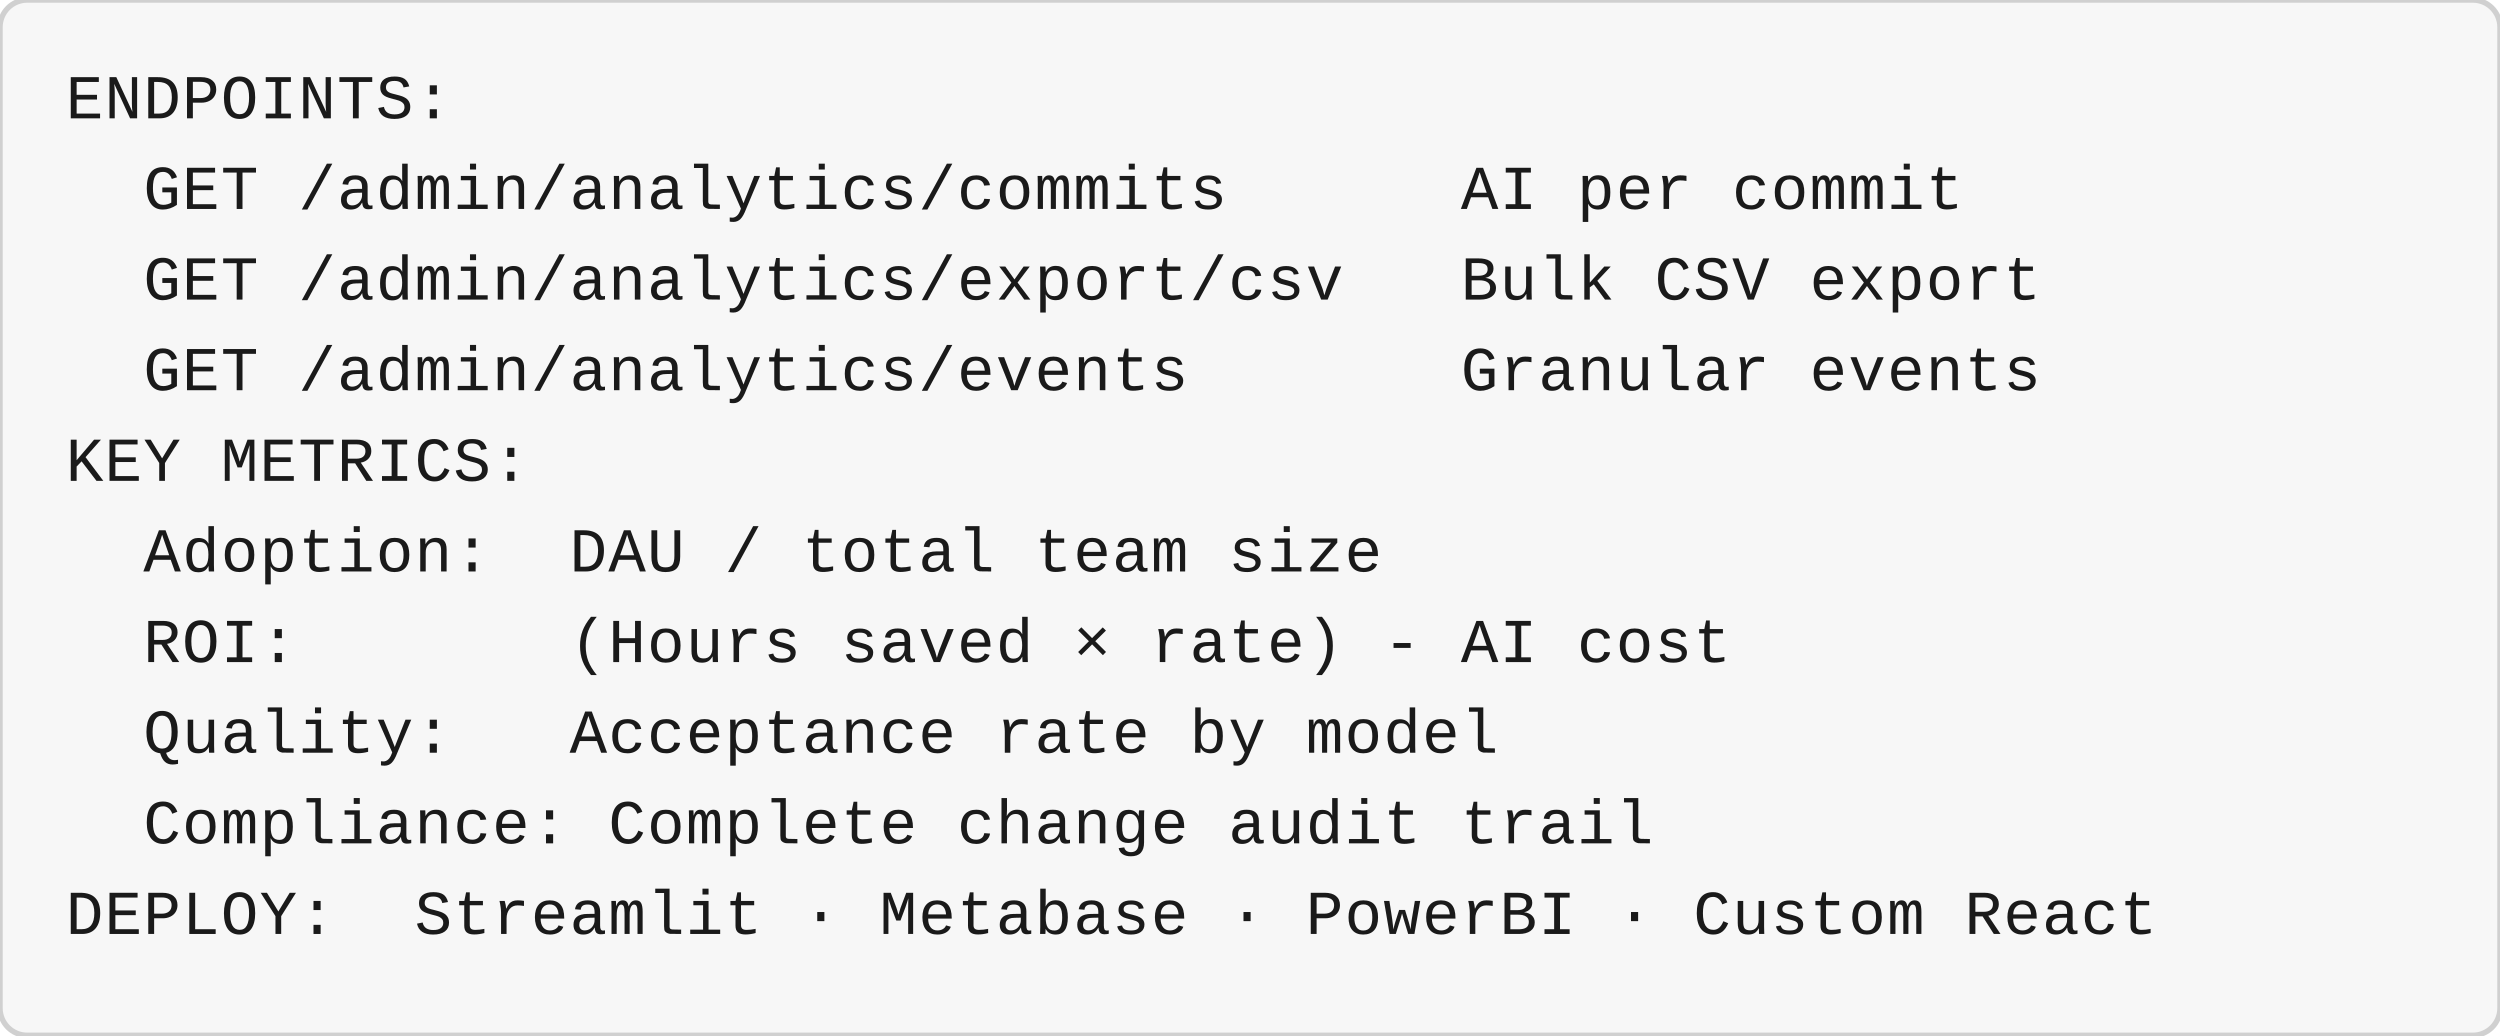
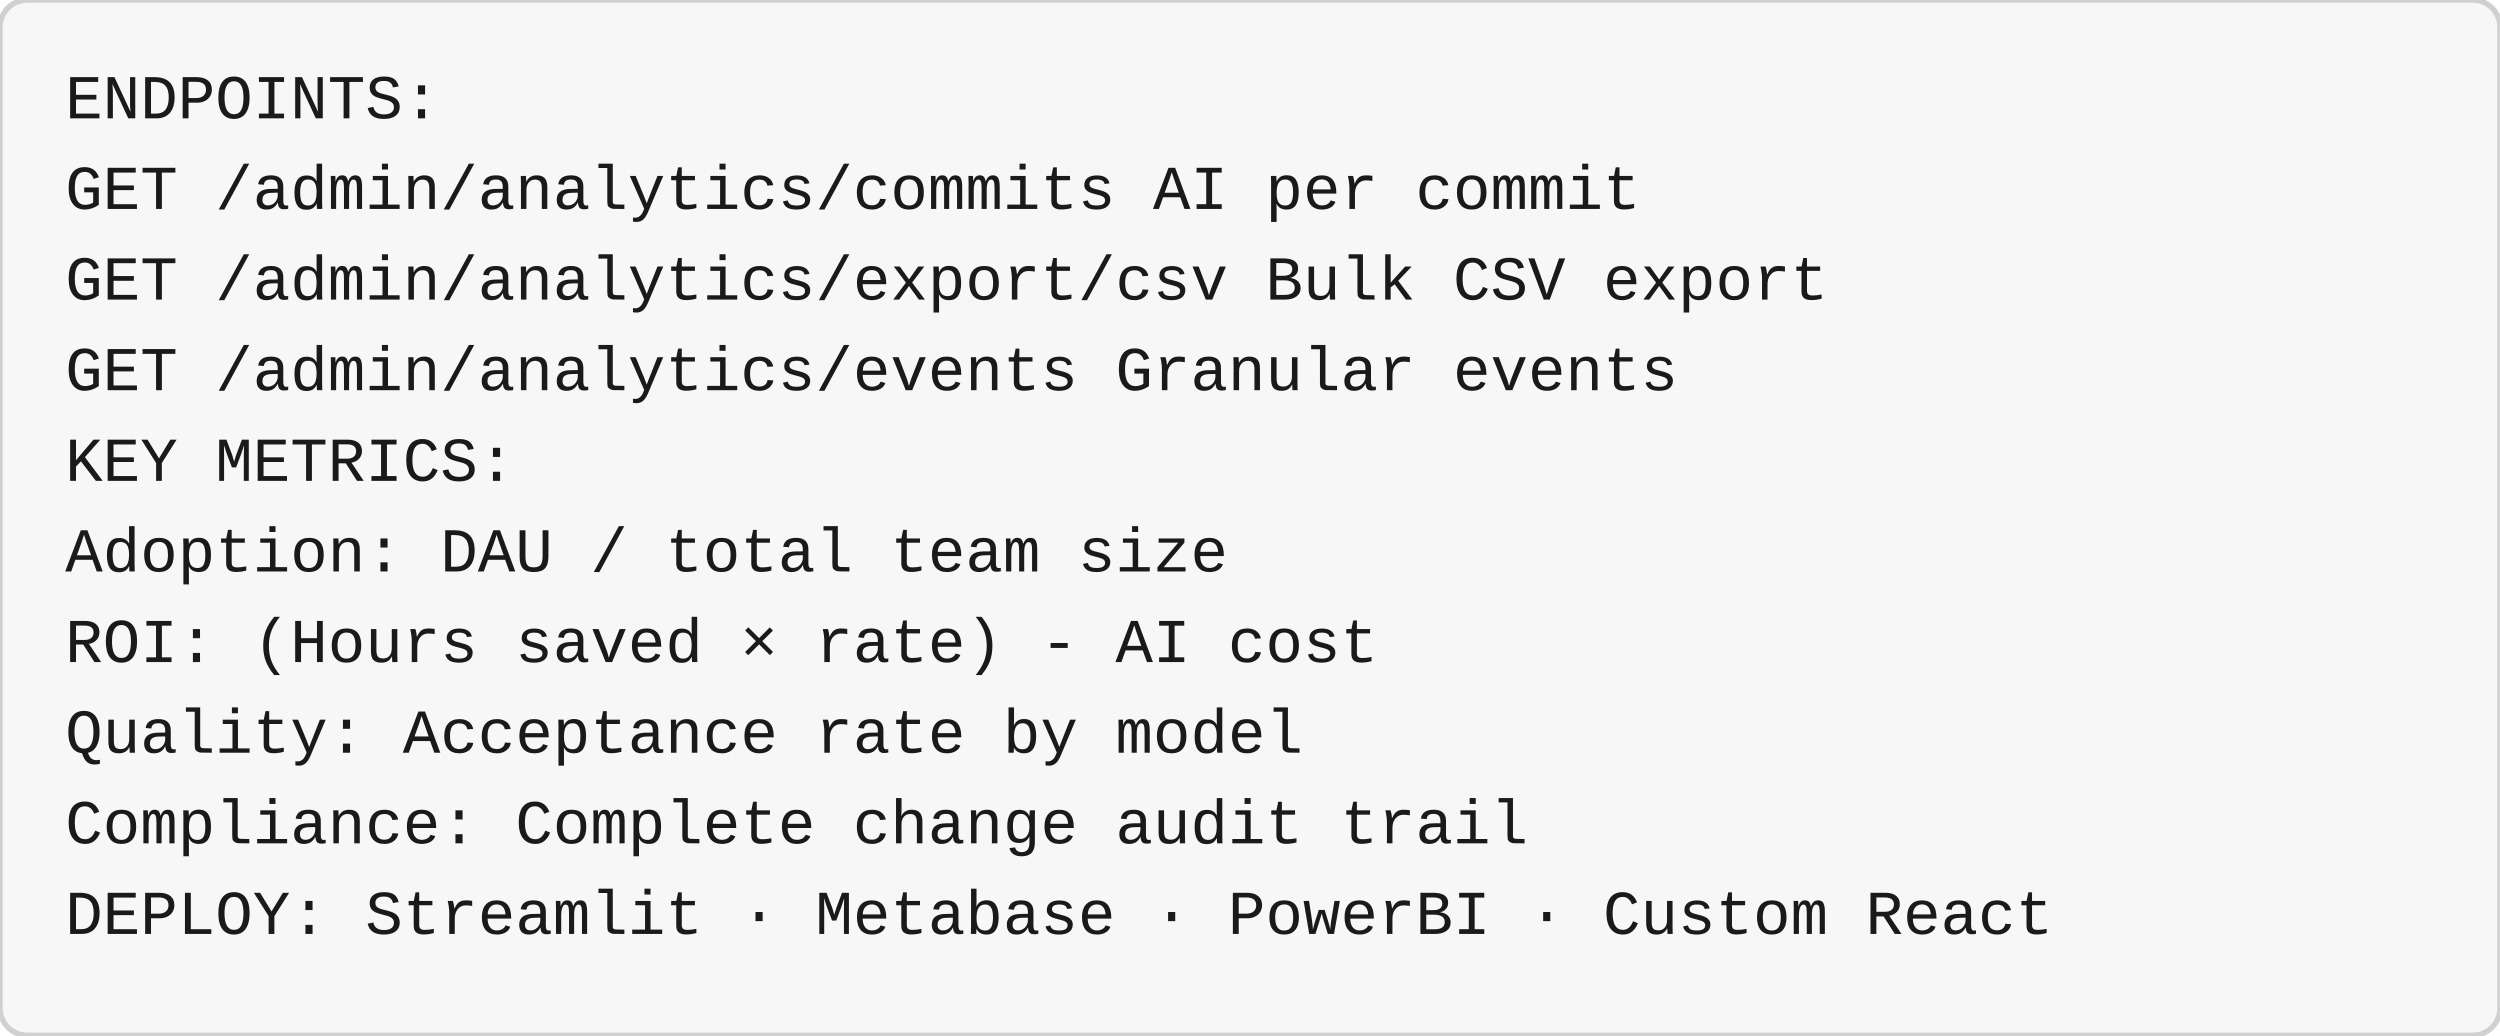
<svg xmlns="http://www.w3.org/2000/svg" viewBox="0 0 920 381" width="920" height="381">
  <rect width="920" height="381" rx="10" ry="10" fill="#f7f7f7" stroke="#d0d0d0" stroke-width="2" />
-   <text x="31.13" y="43.55" text-anchor="middle" font-family="Consolas, 'Courier New', monospace" font-size="23.00" fill="#1a1a1a">E</text>
-   <text x="45.39" y="43.55" text-anchor="middle" font-family="Consolas, 'Courier New', monospace" font-size="23.00" fill="#1a1a1a">N</text>
-   <text x="59.65" y="43.55" text-anchor="middle" font-family="Consolas, 'Courier New', monospace" font-size="23.00" fill="#1a1a1a">D</text>
-   <text x="73.91" y="43.55" text-anchor="middle" font-family="Consolas, 'Courier New', monospace" font-size="23.00" fill="#1a1a1a">P</text>
-   <text x="88.17" y="43.55" text-anchor="middle" font-family="Consolas, 'Courier New', monospace" font-size="23.00" fill="#1a1a1a">O</text>
-   <text x="102.43" y="43.55" text-anchor="middle" font-family="Consolas, 'Courier New', monospace" font-size="23.00" fill="#1a1a1a">I</text>
-   <text x="116.69" y="43.55" text-anchor="middle" font-family="Consolas, 'Courier New', monospace" font-size="23.00" fill="#1a1a1a">N</text>
-   <text x="130.95" y="43.55" text-anchor="middle" font-family="Consolas, 'Courier New', monospace" font-size="23.00" fill="#1a1a1a">T</text>
-   <text x="145.21" y="43.55" text-anchor="middle" font-family="Consolas, 'Courier New', monospace" font-size="23.00" fill="#1a1a1a">S</text>
-   <text x="159.47" y="43.55" text-anchor="middle" font-family="Consolas, 'Courier New', monospace" font-size="23.00" fill="#1a1a1a">:</text>
-   <text x="59.65" y="76.9" text-anchor="middle" font-family="Consolas, 'Courier New', monospace" font-size="23.00" fill="#1a1a1a">G</text>
-   <text x="73.91" y="76.9" text-anchor="middle" font-family="Consolas, 'Courier New', monospace" font-size="23.00" fill="#1a1a1a">E</text>
-   <text x="88.17" y="76.9" text-anchor="middle" font-family="Consolas, 'Courier New', monospace" font-size="23.00" fill="#1a1a1a">T</text>
-   <text x="116.69" y="76.9" text-anchor="middle" font-family="Consolas, 'Courier New', monospace" font-size="23.00" fill="#1a1a1a">/</text>
-   <text x="130.95" y="76.9" text-anchor="middle" font-family="Consolas, 'Courier New', monospace" font-size="23.00" fill="#1a1a1a">a</text>
-   <text x="145.21" y="76.9" text-anchor="middle" font-family="Consolas, 'Courier New', monospace" font-size="23.00" fill="#1a1a1a">d</text>
-   <text x="159.47" y="76.9" text-anchor="middle" font-family="Consolas, 'Courier New', monospace" font-size="23.00" fill="#1a1a1a">m</text>
-   <text x="173.73" y="76.9" text-anchor="middle" font-family="Consolas, 'Courier New', monospace" font-size="23.00" fill="#1a1a1a">i</text>
-   <text x="187.99" y="76.9" text-anchor="middle" font-family="Consolas, 'Courier New', monospace" font-size="23.00" fill="#1a1a1a">n</text>
-   <text x="202.25" y="76.9" text-anchor="middle" font-family="Consolas, 'Courier New', monospace" font-size="23.00" fill="#1a1a1a">/</text>
-   <text x="216.51" y="76.9" text-anchor="middle" font-family="Consolas, 'Courier New', monospace" font-size="23.00" fill="#1a1a1a">a</text>
-   <text x="230.77" y="76.9" text-anchor="middle" font-family="Consolas, 'Courier New', monospace" font-size="23.00" fill="#1a1a1a">n</text>
-   <text x="245.03" y="76.9" text-anchor="middle" font-family="Consolas, 'Courier New', monospace" font-size="23.00" fill="#1a1a1a">a</text>
-   <text x="259.29" y="76.9" text-anchor="middle" font-family="Consolas, 'Courier New', monospace" font-size="23.00" fill="#1a1a1a">l</text>
-   <text x="273.55" y="76.9" text-anchor="middle" font-family="Consolas, 'Courier New', monospace" font-size="23.00" fill="#1a1a1a">y</text>
-   <text x="287.81" y="76.9" text-anchor="middle" font-family="Consolas, 'Courier New', monospace" font-size="23.00" fill="#1a1a1a">t</text>
-   <text x="302.07" y="76.9" text-anchor="middle" font-family="Consolas, 'Courier New', monospace" font-size="23.00" fill="#1a1a1a">i</text>
-   <text x="316.33" y="76.9" text-anchor="middle" font-family="Consolas, 'Courier New', monospace" font-size="23.00" fill="#1a1a1a">c</text>
-   <text x="330.59" y="76.9" text-anchor="middle" font-family="Consolas, 'Courier New', monospace" font-size="23.00" fill="#1a1a1a">s</text>
-   <text x="344.85" y="76.9" text-anchor="middle" font-family="Consolas, 'Courier New', monospace" font-size="23.00" fill="#1a1a1a">/</text>
-   <text x="359.11" y="76.9" text-anchor="middle" font-family="Consolas, 'Courier New', monospace" font-size="23.00" fill="#1a1a1a">c</text>
-   <text x="373.37" y="76.9" text-anchor="middle" font-family="Consolas, 'Courier New', monospace" font-size="23.00" fill="#1a1a1a">o</text>
-   <text x="387.63" y="76.9" text-anchor="middle" font-family="Consolas, 'Courier New', monospace" font-size="23.00" fill="#1a1a1a">m</text>
-   <text x="401.89" y="76.9" text-anchor="middle" font-family="Consolas, 'Courier New', monospace" font-size="23.00" fill="#1a1a1a">m</text>
-   <text x="416.15" y="76.9" text-anchor="middle" font-family="Consolas, 'Courier New', monospace" font-size="23.00" fill="#1a1a1a">i</text>
-   <text x="430.41" y="76.9" text-anchor="middle" font-family="Consolas, 'Courier New', monospace" font-size="23.00" fill="#1a1a1a">t</text>
-   <text x="444.67" y="76.9" text-anchor="middle" font-family="Consolas, 'Courier New', monospace" font-size="23.00" fill="#1a1a1a">s</text>
-   <text x="544.49" y="76.9" text-anchor="middle" font-family="Consolas, 'Courier New', monospace" font-size="23.00" fill="#1a1a1a">A</text>
-   <text x="558.75" y="76.9" text-anchor="middle" font-family="Consolas, 'Courier New', monospace" font-size="23.00" fill="#1a1a1a">I</text>
-   <text x="587.27" y="76.9" text-anchor="middle" font-family="Consolas, 'Courier New', monospace" font-size="23.00" fill="#1a1a1a">p</text>
-   <text x="601.53" y="76.9" text-anchor="middle" font-family="Consolas, 'Courier New', monospace" font-size="23.00" fill="#1a1a1a">e</text>
-   <text x="615.79" y="76.9" text-anchor="middle" font-family="Consolas, 'Courier New', monospace" font-size="23.00" fill="#1a1a1a">r</text>
-   <text x="644.31" y="76.9" text-anchor="middle" font-family="Consolas, 'Courier New', monospace" font-size="23.00" fill="#1a1a1a">c</text>
-   <text x="658.57" y="76.9" text-anchor="middle" font-family="Consolas, 'Courier New', monospace" font-size="23.00" fill="#1a1a1a">o</text>
-   <text x="672.83" y="76.9" text-anchor="middle" font-family="Consolas, 'Courier New', monospace" font-size="23.00" fill="#1a1a1a">m</text>
-   <text x="687.09" y="76.9" text-anchor="middle" font-family="Consolas, 'Courier New', monospace" font-size="23.00" fill="#1a1a1a">m</text>
-   <text x="701.35" y="76.9" text-anchor="middle" font-family="Consolas, 'Courier New', monospace" font-size="23.00" fill="#1a1a1a">i</text>
-   <text x="715.61" y="76.9" text-anchor="middle" font-family="Consolas, 'Courier New', monospace" font-size="23.00" fill="#1a1a1a">t</text>
-   <text x="59.65" y="110.25" text-anchor="middle" font-family="Consolas, 'Courier New', monospace" font-size="23.00" fill="#1a1a1a">G</text>
-   <text x="73.91" y="110.25" text-anchor="middle" font-family="Consolas, 'Courier New', monospace" font-size="23.00" fill="#1a1a1a">E</text>
-   <text x="88.17" y="110.25" text-anchor="middle" font-family="Consolas, 'Courier New', monospace" font-size="23.00" fill="#1a1a1a">T</text>
-   <text x="116.69" y="110.25" text-anchor="middle" font-family="Consolas, 'Courier New', monospace" font-size="23.00" fill="#1a1a1a">/</text>
-   <text x="130.95" y="110.25" text-anchor="middle" font-family="Consolas, 'Courier New', monospace" font-size="23.00" fill="#1a1a1a">a</text>
-   <text x="145.21" y="110.25" text-anchor="middle" font-family="Consolas, 'Courier New', monospace" font-size="23.00" fill="#1a1a1a">d</text>
-   <text x="159.47" y="110.25" text-anchor="middle" font-family="Consolas, 'Courier New', monospace" font-size="23.00" fill="#1a1a1a">m</text>
-   <text x="173.73" y="110.25" text-anchor="middle" font-family="Consolas, 'Courier New', monospace" font-size="23.00" fill="#1a1a1a">i</text>
-   <text x="187.99" y="110.25" text-anchor="middle" font-family="Consolas, 'Courier New', monospace" font-size="23.00" fill="#1a1a1a">n</text>
-   <text x="202.25" y="110.25" text-anchor="middle" font-family="Consolas, 'Courier New', monospace" font-size="23.00" fill="#1a1a1a">/</text>
-   <text x="216.51" y="110.25" text-anchor="middle" font-family="Consolas, 'Courier New', monospace" font-size="23.00" fill="#1a1a1a">a</text>
-   <text x="230.77" y="110.25" text-anchor="middle" font-family="Consolas, 'Courier New', monospace" font-size="23.00" fill="#1a1a1a">n</text>
-   <text x="245.03" y="110.25" text-anchor="middle" font-family="Consolas, 'Courier New', monospace" font-size="23.00" fill="#1a1a1a">a</text>
-   <text x="259.29" y="110.25" text-anchor="middle" font-family="Consolas, 'Courier New', monospace" font-size="23.00" fill="#1a1a1a">l</text>
-   <text x="273.55" y="110.25" text-anchor="middle" font-family="Consolas, 'Courier New', monospace" font-size="23.00" fill="#1a1a1a">y</text>
-   <text x="287.81" y="110.25" text-anchor="middle" font-family="Consolas, 'Courier New', monospace" font-size="23.00" fill="#1a1a1a">t</text>
-   <text x="302.07" y="110.25" text-anchor="middle" font-family="Consolas, 'Courier New', monospace" font-size="23.00" fill="#1a1a1a">i</text>
-   <text x="316.33" y="110.25" text-anchor="middle" font-family="Consolas, 'Courier New', monospace" font-size="23.00" fill="#1a1a1a">c</text>
-   <text x="330.59" y="110.25" text-anchor="middle" font-family="Consolas, 'Courier New', monospace" font-size="23.00" fill="#1a1a1a">s</text>
-   <text x="344.85" y="110.25" text-anchor="middle" font-family="Consolas, 'Courier New', monospace" font-size="23.00" fill="#1a1a1a">/</text>
-   <text x="359.11" y="110.25" text-anchor="middle" font-family="Consolas, 'Courier New', monospace" font-size="23.00" fill="#1a1a1a">e</text>
-   <text x="373.37" y="110.25" text-anchor="middle" font-family="Consolas, 'Courier New', monospace" font-size="23.00" fill="#1a1a1a">x</text>
-   <text x="387.63" y="110.25" text-anchor="middle" font-family="Consolas, 'Courier New', monospace" font-size="23.00" fill="#1a1a1a">p</text>
-   <text x="401.89" y="110.25" text-anchor="middle" font-family="Consolas, 'Courier New', monospace" font-size="23.00" fill="#1a1a1a">o</text>
-   <text x="416.15" y="110.25" text-anchor="middle" font-family="Consolas, 'Courier New', monospace" font-size="23.00" fill="#1a1a1a">r</text>
-   <text x="430.41" y="110.25" text-anchor="middle" font-family="Consolas, 'Courier New', monospace" font-size="23.00" fill="#1a1a1a">t</text>
-   <text x="444.67" y="110.25" text-anchor="middle" font-family="Consolas, 'Courier New', monospace" font-size="23.00" fill="#1a1a1a">/</text>
-   <text x="458.93" y="110.25" text-anchor="middle" font-family="Consolas, 'Courier New', monospace" font-size="23.00" fill="#1a1a1a">c</text>
-   <text x="473.19" y="110.25" text-anchor="middle" font-family="Consolas, 'Courier New', monospace" font-size="23.00" fill="#1a1a1a">s</text>
-   <text x="487.45" y="110.25" text-anchor="middle" font-family="Consolas, 'Courier New', monospace" font-size="23.00" fill="#1a1a1a">v</text>
-   <text x="544.49" y="110.25" text-anchor="middle" font-family="Consolas, 'Courier New', monospace" font-size="23.00" fill="#1a1a1a">B</text>
-   <text x="558.75" y="110.25" text-anchor="middle" font-family="Consolas, 'Courier New', monospace" font-size="23.00" fill="#1a1a1a">u</text>
-   <text x="573.01" y="110.25" text-anchor="middle" font-family="Consolas, 'Courier New', monospace" font-size="23.00" fill="#1a1a1a">l</text>
-   <text x="587.27" y="110.25" text-anchor="middle" font-family="Consolas, 'Courier New', monospace" font-size="23.00" fill="#1a1a1a">k</text>
-   <text x="615.79" y="110.25" text-anchor="middle" font-family="Consolas, 'Courier New', monospace" font-size="23.00" fill="#1a1a1a">C</text>
-   <text x="630.05" y="110.25" text-anchor="middle" font-family="Consolas, 'Courier New', monospace" font-size="23.00" fill="#1a1a1a">S</text>
-   <text x="644.31" y="110.25" text-anchor="middle" font-family="Consolas, 'Courier New', monospace" font-size="23.00" fill="#1a1a1a">V</text>
-   <text x="672.83" y="110.25" text-anchor="middle" font-family="Consolas, 'Courier New', monospace" font-size="23.00" fill="#1a1a1a">e</text>
-   <text x="687.09" y="110.25" text-anchor="middle" font-family="Consolas, 'Courier New', monospace" font-size="23.00" fill="#1a1a1a">x</text>
-   <text x="701.35" y="110.25" text-anchor="middle" font-family="Consolas, 'Courier New', monospace" font-size="23.00" fill="#1a1a1a">p</text>
-   <text x="715.61" y="110.25" text-anchor="middle" font-family="Consolas, 'Courier New', monospace" font-size="23.00" fill="#1a1a1a">o</text>
-   <text x="729.87" y="110.25" text-anchor="middle" font-family="Consolas, 'Courier New', monospace" font-size="23.00" fill="#1a1a1a">r</text>
-   <text x="744.13" y="110.25" text-anchor="middle" font-family="Consolas, 'Courier New', monospace" font-size="23.00" fill="#1a1a1a">t</text>
-   <text x="59.65" y="143.6" text-anchor="middle" font-family="Consolas, 'Courier New', monospace" font-size="23.00" fill="#1a1a1a">G</text>
-   <text x="73.91" y="143.6" text-anchor="middle" font-family="Consolas, 'Courier New', monospace" font-size="23.00" fill="#1a1a1a">E</text>
-   <text x="88.17" y="143.6" text-anchor="middle" font-family="Consolas, 'Courier New', monospace" font-size="23.00" fill="#1a1a1a">T</text>
-   <text x="116.69" y="143.6" text-anchor="middle" font-family="Consolas, 'Courier New', monospace" font-size="23.00" fill="#1a1a1a">/</text>
-   <text x="130.95" y="143.6" text-anchor="middle" font-family="Consolas, 'Courier New', monospace" font-size="23.00" fill="#1a1a1a">a</text>
-   <text x="145.21" y="143.6" text-anchor="middle" font-family="Consolas, 'Courier New', monospace" font-size="23.00" fill="#1a1a1a">d</text>
-   <text x="159.47" y="143.6" text-anchor="middle" font-family="Consolas, 'Courier New', monospace" font-size="23.00" fill="#1a1a1a">m</text>
-   <text x="173.73" y="143.6" text-anchor="middle" font-family="Consolas, 'Courier New', monospace" font-size="23.00" fill="#1a1a1a">i</text>
-   <text x="187.99" y="143.6" text-anchor="middle" font-family="Consolas, 'Courier New', monospace" font-size="23.00" fill="#1a1a1a">n</text>
-   <text x="202.25" y="143.6" text-anchor="middle" font-family="Consolas, 'Courier New', monospace" font-size="23.00" fill="#1a1a1a">/</text>
-   <text x="216.51" y="143.6" text-anchor="middle" font-family="Consolas, 'Courier New', monospace" font-size="23.00" fill="#1a1a1a">a</text>
-   <text x="230.77" y="143.6" text-anchor="middle" font-family="Consolas, 'Courier New', monospace" font-size="23.00" fill="#1a1a1a">n</text>
-   <text x="245.03" y="143.6" text-anchor="middle" font-family="Consolas, 'Courier New', monospace" font-size="23.00" fill="#1a1a1a">a</text>
-   <text x="259.29" y="143.6" text-anchor="middle" font-family="Consolas, 'Courier New', monospace" font-size="23.00" fill="#1a1a1a">l</text>
-   <text x="273.55" y="143.6" text-anchor="middle" font-family="Consolas, 'Courier New', monospace" font-size="23.00" fill="#1a1a1a">y</text>
-   <text x="287.81" y="143.6" text-anchor="middle" font-family="Consolas, 'Courier New', monospace" font-size="23.00" fill="#1a1a1a">t</text>
-   <text x="302.07" y="143.6" text-anchor="middle" font-family="Consolas, 'Courier New', monospace" font-size="23.00" fill="#1a1a1a">i</text>
-   <text x="316.33" y="143.6" text-anchor="middle" font-family="Consolas, 'Courier New', monospace" font-size="23.00" fill="#1a1a1a">c</text>
-   <text x="330.59" y="143.6" text-anchor="middle" font-family="Consolas, 'Courier New', monospace" font-size="23.00" fill="#1a1a1a">s</text>
-   <text x="344.85" y="143.6" text-anchor="middle" font-family="Consolas, 'Courier New', monospace" font-size="23.00" fill="#1a1a1a">/</text>
-   <text x="359.11" y="143.6" text-anchor="middle" font-family="Consolas, 'Courier New', monospace" font-size="23.00" fill="#1a1a1a">e</text>
-   <text x="373.37" y="143.6" text-anchor="middle" font-family="Consolas, 'Courier New', monospace" font-size="23.00" fill="#1a1a1a">v</text>
-   <text x="387.63" y="143.6" text-anchor="middle" font-family="Consolas, 'Courier New', monospace" font-size="23.00" fill="#1a1a1a">e</text>
-   <text x="401.89" y="143.6" text-anchor="middle" font-family="Consolas, 'Courier New', monospace" font-size="23.00" fill="#1a1a1a">n</text>
-   <text x="416.15" y="143.6" text-anchor="middle" font-family="Consolas, 'Courier New', monospace" font-size="23.00" fill="#1a1a1a">t</text>
-   <text x="430.41" y="143.6" text-anchor="middle" font-family="Consolas, 'Courier New', monospace" font-size="23.00" fill="#1a1a1a">s</text>
-   <text x="544.49" y="143.6" text-anchor="middle" font-family="Consolas, 'Courier New', monospace" font-size="23.00" fill="#1a1a1a">G</text>
-   <text x="558.75" y="143.6" text-anchor="middle" font-family="Consolas, 'Courier New', monospace" font-size="23.00" fill="#1a1a1a">r</text>
-   <text x="573.01" y="143.6" text-anchor="middle" font-family="Consolas, 'Courier New', monospace" font-size="23.00" fill="#1a1a1a">a</text>
-   <text x="587.27" y="143.6" text-anchor="middle" font-family="Consolas, 'Courier New', monospace" font-size="23.00" fill="#1a1a1a">n</text>
-   <text x="601.53" y="143.6" text-anchor="middle" font-family="Consolas, 'Courier New', monospace" font-size="23.00" fill="#1a1a1a">u</text>
-   <text x="615.79" y="143.6" text-anchor="middle" font-family="Consolas, 'Courier New', monospace" font-size="23.00" fill="#1a1a1a">l</text>
-   <text x="630.05" y="143.6" text-anchor="middle" font-family="Consolas, 'Courier New', monospace" font-size="23.00" fill="#1a1a1a">a</text>
-   <text x="644.31" y="143.6" text-anchor="middle" font-family="Consolas, 'Courier New', monospace" font-size="23.00" fill="#1a1a1a">r</text>
-   <text x="672.83" y="143.6" text-anchor="middle" font-family="Consolas, 'Courier New', monospace" font-size="23.00" fill="#1a1a1a">e</text>
-   <text x="687.09" y="143.6" text-anchor="middle" font-family="Consolas, 'Courier New', monospace" font-size="23.00" fill="#1a1a1a">v</text>
-   <text x="701.35" y="143.6" text-anchor="middle" font-family="Consolas, 'Courier New', monospace" font-size="23.00" fill="#1a1a1a">e</text>
-   <text x="715.61" y="143.6" text-anchor="middle" font-family="Consolas, 'Courier New', monospace" font-size="23.00" fill="#1a1a1a">n</text>
-   <text x="729.87" y="143.6" text-anchor="middle" font-family="Consolas, 'Courier New', monospace" font-size="23.00" fill="#1a1a1a">t</text>
-   <text x="744.13" y="143.6" text-anchor="middle" font-family="Consolas, 'Courier New', monospace" font-size="23.00" fill="#1a1a1a">s</text>
-   <text x="31.13" y="176.95" text-anchor="middle" font-family="Consolas, 'Courier New', monospace" font-size="23.00" fill="#1a1a1a">K</text>
-   <text x="45.39" y="176.95" text-anchor="middle" font-family="Consolas, 'Courier New', monospace" font-size="23.00" fill="#1a1a1a">E</text>
-   <text x="59.65" y="176.95" text-anchor="middle" font-family="Consolas, 'Courier New', monospace" font-size="23.00" fill="#1a1a1a">Y</text>
-   <text x="88.17" y="176.95" text-anchor="middle" font-family="Consolas, 'Courier New', monospace" font-size="23.00" fill="#1a1a1a">M</text>
-   <text x="102.43" y="176.95" text-anchor="middle" font-family="Consolas, 'Courier New', monospace" font-size="23.00" fill="#1a1a1a">E</text>
-   <text x="116.69" y="176.95" text-anchor="middle" font-family="Consolas, 'Courier New', monospace" font-size="23.00" fill="#1a1a1a">T</text>
-   <text x="130.95" y="176.95" text-anchor="middle" font-family="Consolas, 'Courier New', monospace" font-size="23.00" fill="#1a1a1a">R</text>
-   <text x="145.21" y="176.95" text-anchor="middle" font-family="Consolas, 'Courier New', monospace" font-size="23.00" fill="#1a1a1a">I</text>
-   <text x="159.47" y="176.95" text-anchor="middle" font-family="Consolas, 'Courier New', monospace" font-size="23.00" fill="#1a1a1a">C</text>
-   <text x="173.73" y="176.95" text-anchor="middle" font-family="Consolas, 'Courier New', monospace" font-size="23.00" fill="#1a1a1a">S</text>
-   <text x="187.99" y="176.95" text-anchor="middle" font-family="Consolas, 'Courier New', monospace" font-size="23.00" fill="#1a1a1a">:</text>
-   <text x="59.65" y="210.3" text-anchor="middle" font-family="Consolas, 'Courier New', monospace" font-size="23.00" fill="#1a1a1a">A</text>
-   <text x="73.91" y="210.3" text-anchor="middle" font-family="Consolas, 'Courier New', monospace" font-size="23.00" fill="#1a1a1a">d</text>
-   <text x="88.17" y="210.3" text-anchor="middle" font-family="Consolas, 'Courier New', monospace" font-size="23.00" fill="#1a1a1a">o</text>
-   <text x="102.43" y="210.3" text-anchor="middle" font-family="Consolas, 'Courier New', monospace" font-size="23.00" fill="#1a1a1a">p</text>
-   <text x="116.69" y="210.3" text-anchor="middle" font-family="Consolas, 'Courier New', monospace" font-size="23.00" fill="#1a1a1a">t</text>
-   <text x="130.95" y="210.3" text-anchor="middle" font-family="Consolas, 'Courier New', monospace" font-size="23.00" fill="#1a1a1a">i</text>
-   <text x="145.21" y="210.3" text-anchor="middle" font-family="Consolas, 'Courier New', monospace" font-size="23.00" fill="#1a1a1a">o</text>
-   <text x="159.47" y="210.3" text-anchor="middle" font-family="Consolas, 'Courier New', monospace" font-size="23.00" fill="#1a1a1a">n</text>
-   <text x="173.73" y="210.3" text-anchor="middle" font-family="Consolas, 'Courier New', monospace" font-size="23.00" fill="#1a1a1a">:</text>
-   <text x="216.51" y="210.3" text-anchor="middle" font-family="Consolas, 'Courier New', monospace" font-size="23.00" fill="#1a1a1a">D</text>
-   <text x="230.77" y="210.3" text-anchor="middle" font-family="Consolas, 'Courier New', monospace" font-size="23.00" fill="#1a1a1a">A</text>
-   <text x="245.03" y="210.3" text-anchor="middle" font-family="Consolas, 'Courier New', monospace" font-size="23.00" fill="#1a1a1a">U</text>
-   <text x="273.55" y="210.3" text-anchor="middle" font-family="Consolas, 'Courier New', monospace" font-size="23.00" fill="#1a1a1a">/</text>
-   <text x="302.07" y="210.3" text-anchor="middle" font-family="Consolas, 'Courier New', monospace" font-size="23.00" fill="#1a1a1a">t</text>
-   <text x="316.33" y="210.3" text-anchor="middle" font-family="Consolas, 'Courier New', monospace" font-size="23.00" fill="#1a1a1a">o</text>
-   <text x="330.59" y="210.3" text-anchor="middle" font-family="Consolas, 'Courier New', monospace" font-size="23.00" fill="#1a1a1a">t</text>
-   <text x="344.85" y="210.3" text-anchor="middle" font-family="Consolas, 'Courier New', monospace" font-size="23.00" fill="#1a1a1a">a</text>
-   <text x="359.11" y="210.3" text-anchor="middle" font-family="Consolas, 'Courier New', monospace" font-size="23.00" fill="#1a1a1a">l</text>
-   <text x="387.63" y="210.3" text-anchor="middle" font-family="Consolas, 'Courier New', monospace" font-size="23.00" fill="#1a1a1a">t</text>
-   <text x="401.89" y="210.3" text-anchor="middle" font-family="Consolas, 'Courier New', monospace" font-size="23.00" fill="#1a1a1a">e</text>
-   <text x="416.15" y="210.3" text-anchor="middle" font-family="Consolas, 'Courier New', monospace" font-size="23.00" fill="#1a1a1a">a</text>
-   <text x="430.41" y="210.3" text-anchor="middle" font-family="Consolas, 'Courier New', monospace" font-size="23.00" fill="#1a1a1a">m</text>
-   <text x="458.93" y="210.3" text-anchor="middle" font-family="Consolas, 'Courier New', monospace" font-size="23.00" fill="#1a1a1a">s</text>
-   <text x="473.19" y="210.3" text-anchor="middle" font-family="Consolas, 'Courier New', monospace" font-size="23.00" fill="#1a1a1a">i</text>
-   <text x="487.45" y="210.3" text-anchor="middle" font-family="Consolas, 'Courier New', monospace" font-size="23.00" fill="#1a1a1a">z</text>
-   <text x="501.71" y="210.3" text-anchor="middle" font-family="Consolas, 'Courier New', monospace" font-size="23.00" fill="#1a1a1a">e</text>
-   <text x="59.65" y="243.65" text-anchor="middle" font-family="Consolas, 'Courier New', monospace" font-size="23.00" fill="#1a1a1a">R</text>
-   <text x="73.91" y="243.65" text-anchor="middle" font-family="Consolas, 'Courier New', monospace" font-size="23.00" fill="#1a1a1a">O</text>
-   <text x="88.17" y="243.65" text-anchor="middle" font-family="Consolas, 'Courier New', monospace" font-size="23.00" fill="#1a1a1a">I</text>
-   <text x="102.43" y="243.65" text-anchor="middle" font-family="Consolas, 'Courier New', monospace" font-size="23.00" fill="#1a1a1a">:</text>
-   <text x="216.51" y="243.65" text-anchor="middle" font-family="Consolas, 'Courier New', monospace" font-size="23.00" fill="#1a1a1a">(</text>
-   <text x="230.77" y="243.65" text-anchor="middle" font-family="Consolas, 'Courier New', monospace" font-size="23.00" fill="#1a1a1a">H</text>
-   <text x="245.03" y="243.65" text-anchor="middle" font-family="Consolas, 'Courier New', monospace" font-size="23.00" fill="#1a1a1a">o</text>
-   <text x="259.29" y="243.65" text-anchor="middle" font-family="Consolas, 'Courier New', monospace" font-size="23.00" fill="#1a1a1a">u</text>
-   <text x="273.55" y="243.65" text-anchor="middle" font-family="Consolas, 'Courier New', monospace" font-size="23.00" fill="#1a1a1a">r</text>
-   <text x="287.81" y="243.65" text-anchor="middle" font-family="Consolas, 'Courier New', monospace" font-size="23.00" fill="#1a1a1a">s</text>
-   <text x="316.33" y="243.65" text-anchor="middle" font-family="Consolas, 'Courier New', monospace" font-size="23.00" fill="#1a1a1a">s</text>
-   <text x="330.59" y="243.65" text-anchor="middle" font-family="Consolas, 'Courier New', monospace" font-size="23.00" fill="#1a1a1a">a</text>
-   <text x="344.85" y="243.65" text-anchor="middle" font-family="Consolas, 'Courier New', monospace" font-size="23.00" fill="#1a1a1a">v</text>
-   <text x="359.11" y="243.65" text-anchor="middle" font-family="Consolas, 'Courier New', monospace" font-size="23.00" fill="#1a1a1a">e</text>
-   <text x="373.37" y="243.65" text-anchor="middle" font-family="Consolas, 'Courier New', monospace" font-size="23.00" fill="#1a1a1a">d</text>
-   <text x="401.89" y="243.65" text-anchor="middle" font-family="Consolas, 'Courier New', monospace" font-size="23.00" fill="#1a1a1a">×</text>
-   <text x="430.41" y="243.65" text-anchor="middle" font-family="Consolas, 'Courier New', monospace" font-size="23.00" fill="#1a1a1a">r</text>
-   <text x="444.67" y="243.65" text-anchor="middle" font-family="Consolas, 'Courier New', monospace" font-size="23.00" fill="#1a1a1a">a</text>
-   <text x="458.93" y="243.65" text-anchor="middle" font-family="Consolas, 'Courier New', monospace" font-size="23.00" fill="#1a1a1a">t</text>
-   <text x="473.19" y="243.65" text-anchor="middle" font-family="Consolas, 'Courier New', monospace" font-size="23.00" fill="#1a1a1a">e</text>
-   <text x="487.45" y="243.65" text-anchor="middle" font-family="Consolas, 'Courier New', monospace" font-size="23.00" fill="#1a1a1a">)</text>
-   <text x="515.97" y="243.65" text-anchor="middle" font-family="Consolas, 'Courier New', monospace" font-size="23.00" fill="#1a1a1a">-</text>
-   <text x="544.49" y="243.65" text-anchor="middle" font-family="Consolas, 'Courier New', monospace" font-size="23.00" fill="#1a1a1a">A</text>
-   <text x="558.75" y="243.65" text-anchor="middle" font-family="Consolas, 'Courier New', monospace" font-size="23.00" fill="#1a1a1a">I</text>
-   <text x="587.27" y="243.65" text-anchor="middle" font-family="Consolas, 'Courier New', monospace" font-size="23.00" fill="#1a1a1a">c</text>
-   <text x="601.53" y="243.65" text-anchor="middle" font-family="Consolas, 'Courier New', monospace" font-size="23.00" fill="#1a1a1a">o</text>
-   <text x="615.79" y="243.65" text-anchor="middle" font-family="Consolas, 'Courier New', monospace" font-size="23.00" fill="#1a1a1a">s</text>
-   <text x="630.05" y="243.65" text-anchor="middle" font-family="Consolas, 'Courier New', monospace" font-size="23.00" fill="#1a1a1a">t</text>
-   <text x="59.65" y="277.0" text-anchor="middle" font-family="Consolas, 'Courier New', monospace" font-size="23.00" fill="#1a1a1a">Q</text>
-   <text x="73.91" y="277.0" text-anchor="middle" font-family="Consolas, 'Courier New', monospace" font-size="23.00" fill="#1a1a1a">u</text>
-   <text x="88.17" y="277.0" text-anchor="middle" font-family="Consolas, 'Courier New', monospace" font-size="23.00" fill="#1a1a1a">a</text>
-   <text x="102.43" y="277.0" text-anchor="middle" font-family="Consolas, 'Courier New', monospace" font-size="23.00" fill="#1a1a1a">l</text>
-   <text x="116.69" y="277.0" text-anchor="middle" font-family="Consolas, 'Courier New', monospace" font-size="23.00" fill="#1a1a1a">i</text>
-   <text x="130.95" y="277.0" text-anchor="middle" font-family="Consolas, 'Courier New', monospace" font-size="23.00" fill="#1a1a1a">t</text>
-   <text x="145.21" y="277.0" text-anchor="middle" font-family="Consolas, 'Courier New', monospace" font-size="23.00" fill="#1a1a1a">y</text>
-   <text x="159.47" y="277.0" text-anchor="middle" font-family="Consolas, 'Courier New', monospace" font-size="23.00" fill="#1a1a1a">:</text>
-   <text x="216.51" y="277.0" text-anchor="middle" font-family="Consolas, 'Courier New', monospace" font-size="23.00" fill="#1a1a1a">A</text>
-   <text x="230.77" y="277.0" text-anchor="middle" font-family="Consolas, 'Courier New', monospace" font-size="23.00" fill="#1a1a1a">c</text>
-   <text x="245.03" y="277.0" text-anchor="middle" font-family="Consolas, 'Courier New', monospace" font-size="23.00" fill="#1a1a1a">c</text>
-   <text x="259.29" y="277.0" text-anchor="middle" font-family="Consolas, 'Courier New', monospace" font-size="23.00" fill="#1a1a1a">e</text>
-   <text x="273.55" y="277.0" text-anchor="middle" font-family="Consolas, 'Courier New', monospace" font-size="23.00" fill="#1a1a1a">p</text>
-   <text x="287.81" y="277.0" text-anchor="middle" font-family="Consolas, 'Courier New', monospace" font-size="23.00" fill="#1a1a1a">t</text>
-   <text x="302.07" y="277.0" text-anchor="middle" font-family="Consolas, 'Courier New', monospace" font-size="23.00" fill="#1a1a1a">a</text>
-   <text x="316.33" y="277.0" text-anchor="middle" font-family="Consolas, 'Courier New', monospace" font-size="23.00" fill="#1a1a1a">n</text>
-   <text x="330.59" y="277.0" text-anchor="middle" font-family="Consolas, 'Courier New', monospace" font-size="23.00" fill="#1a1a1a">c</text>
-   <text x="344.85" y="277.0" text-anchor="middle" font-family="Consolas, 'Courier New', monospace" font-size="23.00" fill="#1a1a1a">e</text>
-   <text x="373.37" y="277.0" text-anchor="middle" font-family="Consolas, 'Courier New', monospace" font-size="23.00" fill="#1a1a1a">r</text>
-   <text x="387.63" y="277.0" text-anchor="middle" font-family="Consolas, 'Courier New', monospace" font-size="23.00" fill="#1a1a1a">a</text>
-   <text x="401.89" y="277.0" text-anchor="middle" font-family="Consolas, 'Courier New', monospace" font-size="23.00" fill="#1a1a1a">t</text>
-   <text x="416.15" y="277.0" text-anchor="middle" font-family="Consolas, 'Courier New', monospace" font-size="23.00" fill="#1a1a1a">e</text>
-   <text x="444.67" y="277.0" text-anchor="middle" font-family="Consolas, 'Courier New', monospace" font-size="23.00" fill="#1a1a1a">b</text>
-   <text x="458.93" y="277.0" text-anchor="middle" font-family="Consolas, 'Courier New', monospace" font-size="23.00" fill="#1a1a1a">y</text>
-   <text x="487.45" y="277.0" text-anchor="middle" font-family="Consolas, 'Courier New', monospace" font-size="23.00" fill="#1a1a1a">m</text>
-   <text x="501.71" y="277.0" text-anchor="middle" font-family="Consolas, 'Courier New', monospace" font-size="23.00" fill="#1a1a1a">o</text>
-   <text x="515.97" y="277.0" text-anchor="middle" font-family="Consolas, 'Courier New', monospace" font-size="23.00" fill="#1a1a1a">d</text>
-   <text x="530.23" y="277.0" text-anchor="middle" font-family="Consolas, 'Courier New', monospace" font-size="23.00" fill="#1a1a1a">e</text>
-   <text x="544.49" y="277.0" text-anchor="middle" font-family="Consolas, 'Courier New', monospace" font-size="23.00" fill="#1a1a1a">l</text>
-   <text x="59.65" y="310.35" text-anchor="middle" font-family="Consolas, 'Courier New', monospace" font-size="23.00" fill="#1a1a1a">C</text>
-   <text x="73.91" y="310.35" text-anchor="middle" font-family="Consolas, 'Courier New', monospace" font-size="23.00" fill="#1a1a1a">o</text>
-   <text x="88.17" y="310.35" text-anchor="middle" font-family="Consolas, 'Courier New', monospace" font-size="23.00" fill="#1a1a1a">m</text>
-   <text x="102.43" y="310.35" text-anchor="middle" font-family="Consolas, 'Courier New', monospace" font-size="23.00" fill="#1a1a1a">p</text>
-   <text x="116.69" y="310.35" text-anchor="middle" font-family="Consolas, 'Courier New', monospace" font-size="23.00" fill="#1a1a1a">l</text>
-   <text x="130.95" y="310.35" text-anchor="middle" font-family="Consolas, 'Courier New', monospace" font-size="23.00" fill="#1a1a1a">i</text>
-   <text x="145.21" y="310.35" text-anchor="middle" font-family="Consolas, 'Courier New', monospace" font-size="23.00" fill="#1a1a1a">a</text>
-   <text x="159.47" y="310.35" text-anchor="middle" font-family="Consolas, 'Courier New', monospace" font-size="23.00" fill="#1a1a1a">n</text>
-   <text x="173.73" y="310.35" text-anchor="middle" font-family="Consolas, 'Courier New', monospace" font-size="23.00" fill="#1a1a1a">c</text>
-   <text x="187.99" y="310.35" text-anchor="middle" font-family="Consolas, 'Courier New', monospace" font-size="23.00" fill="#1a1a1a">e</text>
-   <text x="202.25" y="310.35" text-anchor="middle" font-family="Consolas, 'Courier New', monospace" font-size="23.00" fill="#1a1a1a">:</text>
-   <text x="230.77" y="310.35" text-anchor="middle" font-family="Consolas, 'Courier New', monospace" font-size="23.00" fill="#1a1a1a">C</text>
-   <text x="245.03" y="310.35" text-anchor="middle" font-family="Consolas, 'Courier New', monospace" font-size="23.00" fill="#1a1a1a">o</text>
-   <text x="259.29" y="310.35" text-anchor="middle" font-family="Consolas, 'Courier New', monospace" font-size="23.00" fill="#1a1a1a">m</text>
-   <text x="273.55" y="310.35" text-anchor="middle" font-family="Consolas, 'Courier New', monospace" font-size="23.00" fill="#1a1a1a">p</text>
-   <text x="287.81" y="310.35" text-anchor="middle" font-family="Consolas, 'Courier New', monospace" font-size="23.00" fill="#1a1a1a">l</text>
-   <text x="302.07" y="310.35" text-anchor="middle" font-family="Consolas, 'Courier New', monospace" font-size="23.00" fill="#1a1a1a">e</text>
-   <text x="316.33" y="310.35" text-anchor="middle" font-family="Consolas, 'Courier New', monospace" font-size="23.00" fill="#1a1a1a">t</text>
-   <text x="330.59" y="310.35" text-anchor="middle" font-family="Consolas, 'Courier New', monospace" font-size="23.00" fill="#1a1a1a">e</text>
-   <text x="359.11" y="310.35" text-anchor="middle" font-family="Consolas, 'Courier New', monospace" font-size="23.00" fill="#1a1a1a">c</text>
-   <text x="373.37" y="310.35" text-anchor="middle" font-family="Consolas, 'Courier New', monospace" font-size="23.00" fill="#1a1a1a">h</text>
-   <text x="387.63" y="310.35" text-anchor="middle" font-family="Consolas, 'Courier New', monospace" font-size="23.00" fill="#1a1a1a">a</text>
-   <text x="401.89" y="310.35" text-anchor="middle" font-family="Consolas, 'Courier New', monospace" font-size="23.00" fill="#1a1a1a">n</text>
-   <text x="416.15" y="310.35" text-anchor="middle" font-family="Consolas, 'Courier New', monospace" font-size="23.00" fill="#1a1a1a">g</text>
-   <text x="430.41" y="310.35" text-anchor="middle" font-family="Consolas, 'Courier New', monospace" font-size="23.00" fill="#1a1a1a">e</text>
-   <text x="458.93" y="310.35" text-anchor="middle" font-family="Consolas, 'Courier New', monospace" font-size="23.00" fill="#1a1a1a">a</text>
-   <text x="473.19" y="310.35" text-anchor="middle" font-family="Consolas, 'Courier New', monospace" font-size="23.00" fill="#1a1a1a">u</text>
-   <text x="487.45" y="310.35" text-anchor="middle" font-family="Consolas, 'Courier New', monospace" font-size="23.00" fill="#1a1a1a">d</text>
-   <text x="501.71" y="310.35" text-anchor="middle" font-family="Consolas, 'Courier New', monospace" font-size="23.00" fill="#1a1a1a">i</text>
-   <text x="515.97" y="310.35" text-anchor="middle" font-family="Consolas, 'Courier New', monospace" font-size="23.00" fill="#1a1a1a">t</text>
-   <text x="544.49" y="310.35" text-anchor="middle" font-family="Consolas, 'Courier New', monospace" font-size="23.00" fill="#1a1a1a">t</text>
-   <text x="558.75" y="310.35" text-anchor="middle" font-family="Consolas, 'Courier New', monospace" font-size="23.00" fill="#1a1a1a">r</text>
-   <text x="573.01" y="310.35" text-anchor="middle" font-family="Consolas, 'Courier New', monospace" font-size="23.00" fill="#1a1a1a">a</text>
-   <text x="587.27" y="310.35" text-anchor="middle" font-family="Consolas, 'Courier New', monospace" font-size="23.00" fill="#1a1a1a">i</text>
-   <text x="601.53" y="310.35" text-anchor="middle" font-family="Consolas, 'Courier New', monospace" font-size="23.00" fill="#1a1a1a">l</text>
-   <text x="31.13" y="343.7" text-anchor="middle" font-family="Consolas, 'Courier New', monospace" font-size="23.00" fill="#1a1a1a">D</text>
-   <text x="45.39" y="343.7" text-anchor="middle" font-family="Consolas, 'Courier New', monospace" font-size="23.00" fill="#1a1a1a">E</text>
-   <text x="59.65" y="343.7" text-anchor="middle" font-family="Consolas, 'Courier New', monospace" font-size="23.00" fill="#1a1a1a">P</text>
-   <text x="73.91" y="343.7" text-anchor="middle" font-family="Consolas, 'Courier New', monospace" font-size="23.00" fill="#1a1a1a">L</text>
-   <text x="88.17" y="343.7" text-anchor="middle" font-family="Consolas, 'Courier New', monospace" font-size="23.00" fill="#1a1a1a">O</text>
-   <text x="102.43" y="343.7" text-anchor="middle" font-family="Consolas, 'Courier New', monospace" font-size="23.00" fill="#1a1a1a">Y</text>
-   <text x="116.69" y="343.7" text-anchor="middle" font-family="Consolas, 'Courier New', monospace" font-size="23.00" fill="#1a1a1a">:</text>
-   <text x="159.47" y="343.7" text-anchor="middle" font-family="Consolas, 'Courier New', monospace" font-size="23.00" fill="#1a1a1a">S</text>
-   <text x="173.73" y="343.7" text-anchor="middle" font-family="Consolas, 'Courier New', monospace" font-size="23.00" fill="#1a1a1a">t</text>
-   <text x="187.99" y="343.7" text-anchor="middle" font-family="Consolas, 'Courier New', monospace" font-size="23.00" fill="#1a1a1a">r</text>
-   <text x="202.25" y="343.7" text-anchor="middle" font-family="Consolas, 'Courier New', monospace" font-size="23.00" fill="#1a1a1a">e</text>
-   <text x="216.51" y="343.7" text-anchor="middle" font-family="Consolas, 'Courier New', monospace" font-size="23.00" fill="#1a1a1a">a</text>
-   <text x="230.77" y="343.7" text-anchor="middle" font-family="Consolas, 'Courier New', monospace" font-size="23.00" fill="#1a1a1a">m</text>
-   <text x="245.03" y="343.7" text-anchor="middle" font-family="Consolas, 'Courier New', monospace" font-size="23.00" fill="#1a1a1a">l</text>
-   <text x="259.29" y="343.7" text-anchor="middle" font-family="Consolas, 'Courier New', monospace" font-size="23.00" fill="#1a1a1a">i</text>
-   <text x="273.55" y="343.7" text-anchor="middle" font-family="Consolas, 'Courier New', monospace" font-size="23.00" fill="#1a1a1a">t</text>
-   <text x="302.07" y="343.7" text-anchor="middle" font-family="Consolas, 'Courier New', monospace" font-size="23.00" fill="#1a1a1a">·</text>
-   <text x="330.59" y="343.7" text-anchor="middle" font-family="Consolas, 'Courier New', monospace" font-size="23.00" fill="#1a1a1a">M</text>
-   <text x="344.85" y="343.7" text-anchor="middle" font-family="Consolas, 'Courier New', monospace" font-size="23.00" fill="#1a1a1a">e</text>
-   <text x="359.11" y="343.7" text-anchor="middle" font-family="Consolas, 'Courier New', monospace" font-size="23.00" fill="#1a1a1a">t</text>
-   <text x="373.37" y="343.7" text-anchor="middle" font-family="Consolas, 'Courier New', monospace" font-size="23.00" fill="#1a1a1a">a</text>
-   <text x="387.63" y="343.7" text-anchor="middle" font-family="Consolas, 'Courier New', monospace" font-size="23.00" fill="#1a1a1a">b</text>
-   <text x="401.89" y="343.7" text-anchor="middle" font-family="Consolas, 'Courier New', monospace" font-size="23.00" fill="#1a1a1a">a</text>
-   <text x="416.15" y="343.7" text-anchor="middle" font-family="Consolas, 'Courier New', monospace" font-size="23.00" fill="#1a1a1a">s</text>
-   <text x="430.41" y="343.7" text-anchor="middle" font-family="Consolas, 'Courier New', monospace" font-size="23.00" fill="#1a1a1a">e</text>
-   <text x="458.93" y="343.7" text-anchor="middle" font-family="Consolas, 'Courier New', monospace" font-size="23.00" fill="#1a1a1a">·</text>
-   <text x="487.45" y="343.7" text-anchor="middle" font-family="Consolas, 'Courier New', monospace" font-size="23.00" fill="#1a1a1a">P</text>
-   <text x="501.71" y="343.7" text-anchor="middle" font-family="Consolas, 'Courier New', monospace" font-size="23.00" fill="#1a1a1a">o</text>
-   <text x="515.97" y="343.7" text-anchor="middle" font-family="Consolas, 'Courier New', monospace" font-size="23.00" fill="#1a1a1a">w</text>
-   <text x="530.23" y="343.7" text-anchor="middle" font-family="Consolas, 'Courier New', monospace" font-size="23.00" fill="#1a1a1a">e</text>
-   <text x="544.49" y="343.7" text-anchor="middle" font-family="Consolas, 'Courier New', monospace" font-size="23.00" fill="#1a1a1a">r</text>
-   <text x="558.75" y="343.7" text-anchor="middle" font-family="Consolas, 'Courier New', monospace" font-size="23.00" fill="#1a1a1a">B</text>
-   <text x="573.01" y="343.7" text-anchor="middle" font-family="Consolas, 'Courier New', monospace" font-size="23.00" fill="#1a1a1a">I</text>
-   <text x="601.53" y="343.7" text-anchor="middle" font-family="Consolas, 'Courier New', monospace" font-size="23.00" fill="#1a1a1a">·</text>
-   <text x="630.05" y="343.7" text-anchor="middle" font-family="Consolas, 'Courier New', monospace" font-size="23.00" fill="#1a1a1a">C</text>
-   <text x="644.31" y="343.7" text-anchor="middle" font-family="Consolas, 'Courier New', monospace" font-size="23.00" fill="#1a1a1a">u</text>
-   <text x="658.57" y="343.7" text-anchor="middle" font-family="Consolas, 'Courier New', monospace" font-size="23.00" fill="#1a1a1a">s</text>
-   <text x="672.83" y="343.7" text-anchor="middle" font-family="Consolas, 'Courier New', monospace" font-size="23.00" fill="#1a1a1a">t</text>
-   <text x="687.09" y="343.7" text-anchor="middle" font-family="Consolas, 'Courier New', monospace" font-size="23.00" fill="#1a1a1a">o</text>
-   <text x="701.35" y="343.7" text-anchor="middle" font-family="Consolas, 'Courier New', monospace" font-size="23.00" fill="#1a1a1a">m</text>
-   <text x="729.87" y="343.7" text-anchor="middle" font-family="Consolas, 'Courier New', monospace" font-size="23.00" fill="#1a1a1a">R</text>
-   <text x="744.13" y="343.7" text-anchor="middle" font-family="Consolas, 'Courier New', monospace" font-size="23.00" fill="#1a1a1a">e</text>
-   <text x="758.39" y="343.7" text-anchor="middle" font-family="Consolas, 'Courier New', monospace" font-size="23.00" fill="#1a1a1a">a</text>
-   <text x="772.65" y="343.7" text-anchor="middle" font-family="Consolas, 'Courier New', monospace" font-size="23.00" fill="#1a1a1a">c</text>
-   <text x="786.91" y="343.7" text-anchor="middle" font-family="Consolas, 'Courier New', monospace" font-size="23.00" fill="#1a1a1a">t</text>
+   <text x="24" y="43.55" text-anchor="start" font-family="Consolas, 'Courier New', monospace" font-size="23.00" fill="#1a1a1a">ENDPOINTS:</text>
+   <text x="24" y="76.9" text-anchor="start" font-family="Consolas, 'Courier New', monospace" font-size="23.00" fill="#1a1a1a">  GET /admin/analytics/commits      AI per commit</text>
+   <text x="24" y="110.25" text-anchor="start" font-family="Consolas, 'Courier New', monospace" font-size="23.00" fill="#1a1a1a">  GET /admin/analytics/export/csv   Bulk CSV export</text>
+   <text x="24" y="143.6" text-anchor="start" font-family="Consolas, 'Courier New', monospace" font-size="23.00" fill="#1a1a1a">  GET /admin/analytics/events       Granular events</text>
+   <text x="24" y="176.95" text-anchor="start" font-family="Consolas, 'Courier New', monospace" font-size="23.00" fill="#1a1a1a">KEY METRICS:</text>
+   <text x="24" y="210.3" text-anchor="start" font-family="Consolas, 'Courier New', monospace" font-size="23.00" fill="#1a1a1a">  Adoption:  DAU / total team size</text>
+   <text x="24" y="243.65" text-anchor="start" font-family="Consolas, 'Courier New', monospace" font-size="23.00" fill="#1a1a1a">  ROI:       (Hours saved × rate) - AI cost</text>
+   <text x="24" y="277.0" text-anchor="start" font-family="Consolas, 'Courier New', monospace" font-size="23.00" fill="#1a1a1a">  Quality:   Acceptance rate by model</text>
+   <text x="24" y="310.35" text-anchor="start" font-family="Consolas, 'Courier New', monospace" font-size="23.00" fill="#1a1a1a">  Compliance: Complete change audit trail</text>
+   <text x="24" y="343.7" text-anchor="start" font-family="Consolas, 'Courier New', monospace" font-size="23.00" fill="#1a1a1a">DEPLOY:  Streamlit · Metabase · PowerBI · Custom React</text>
</svg>
